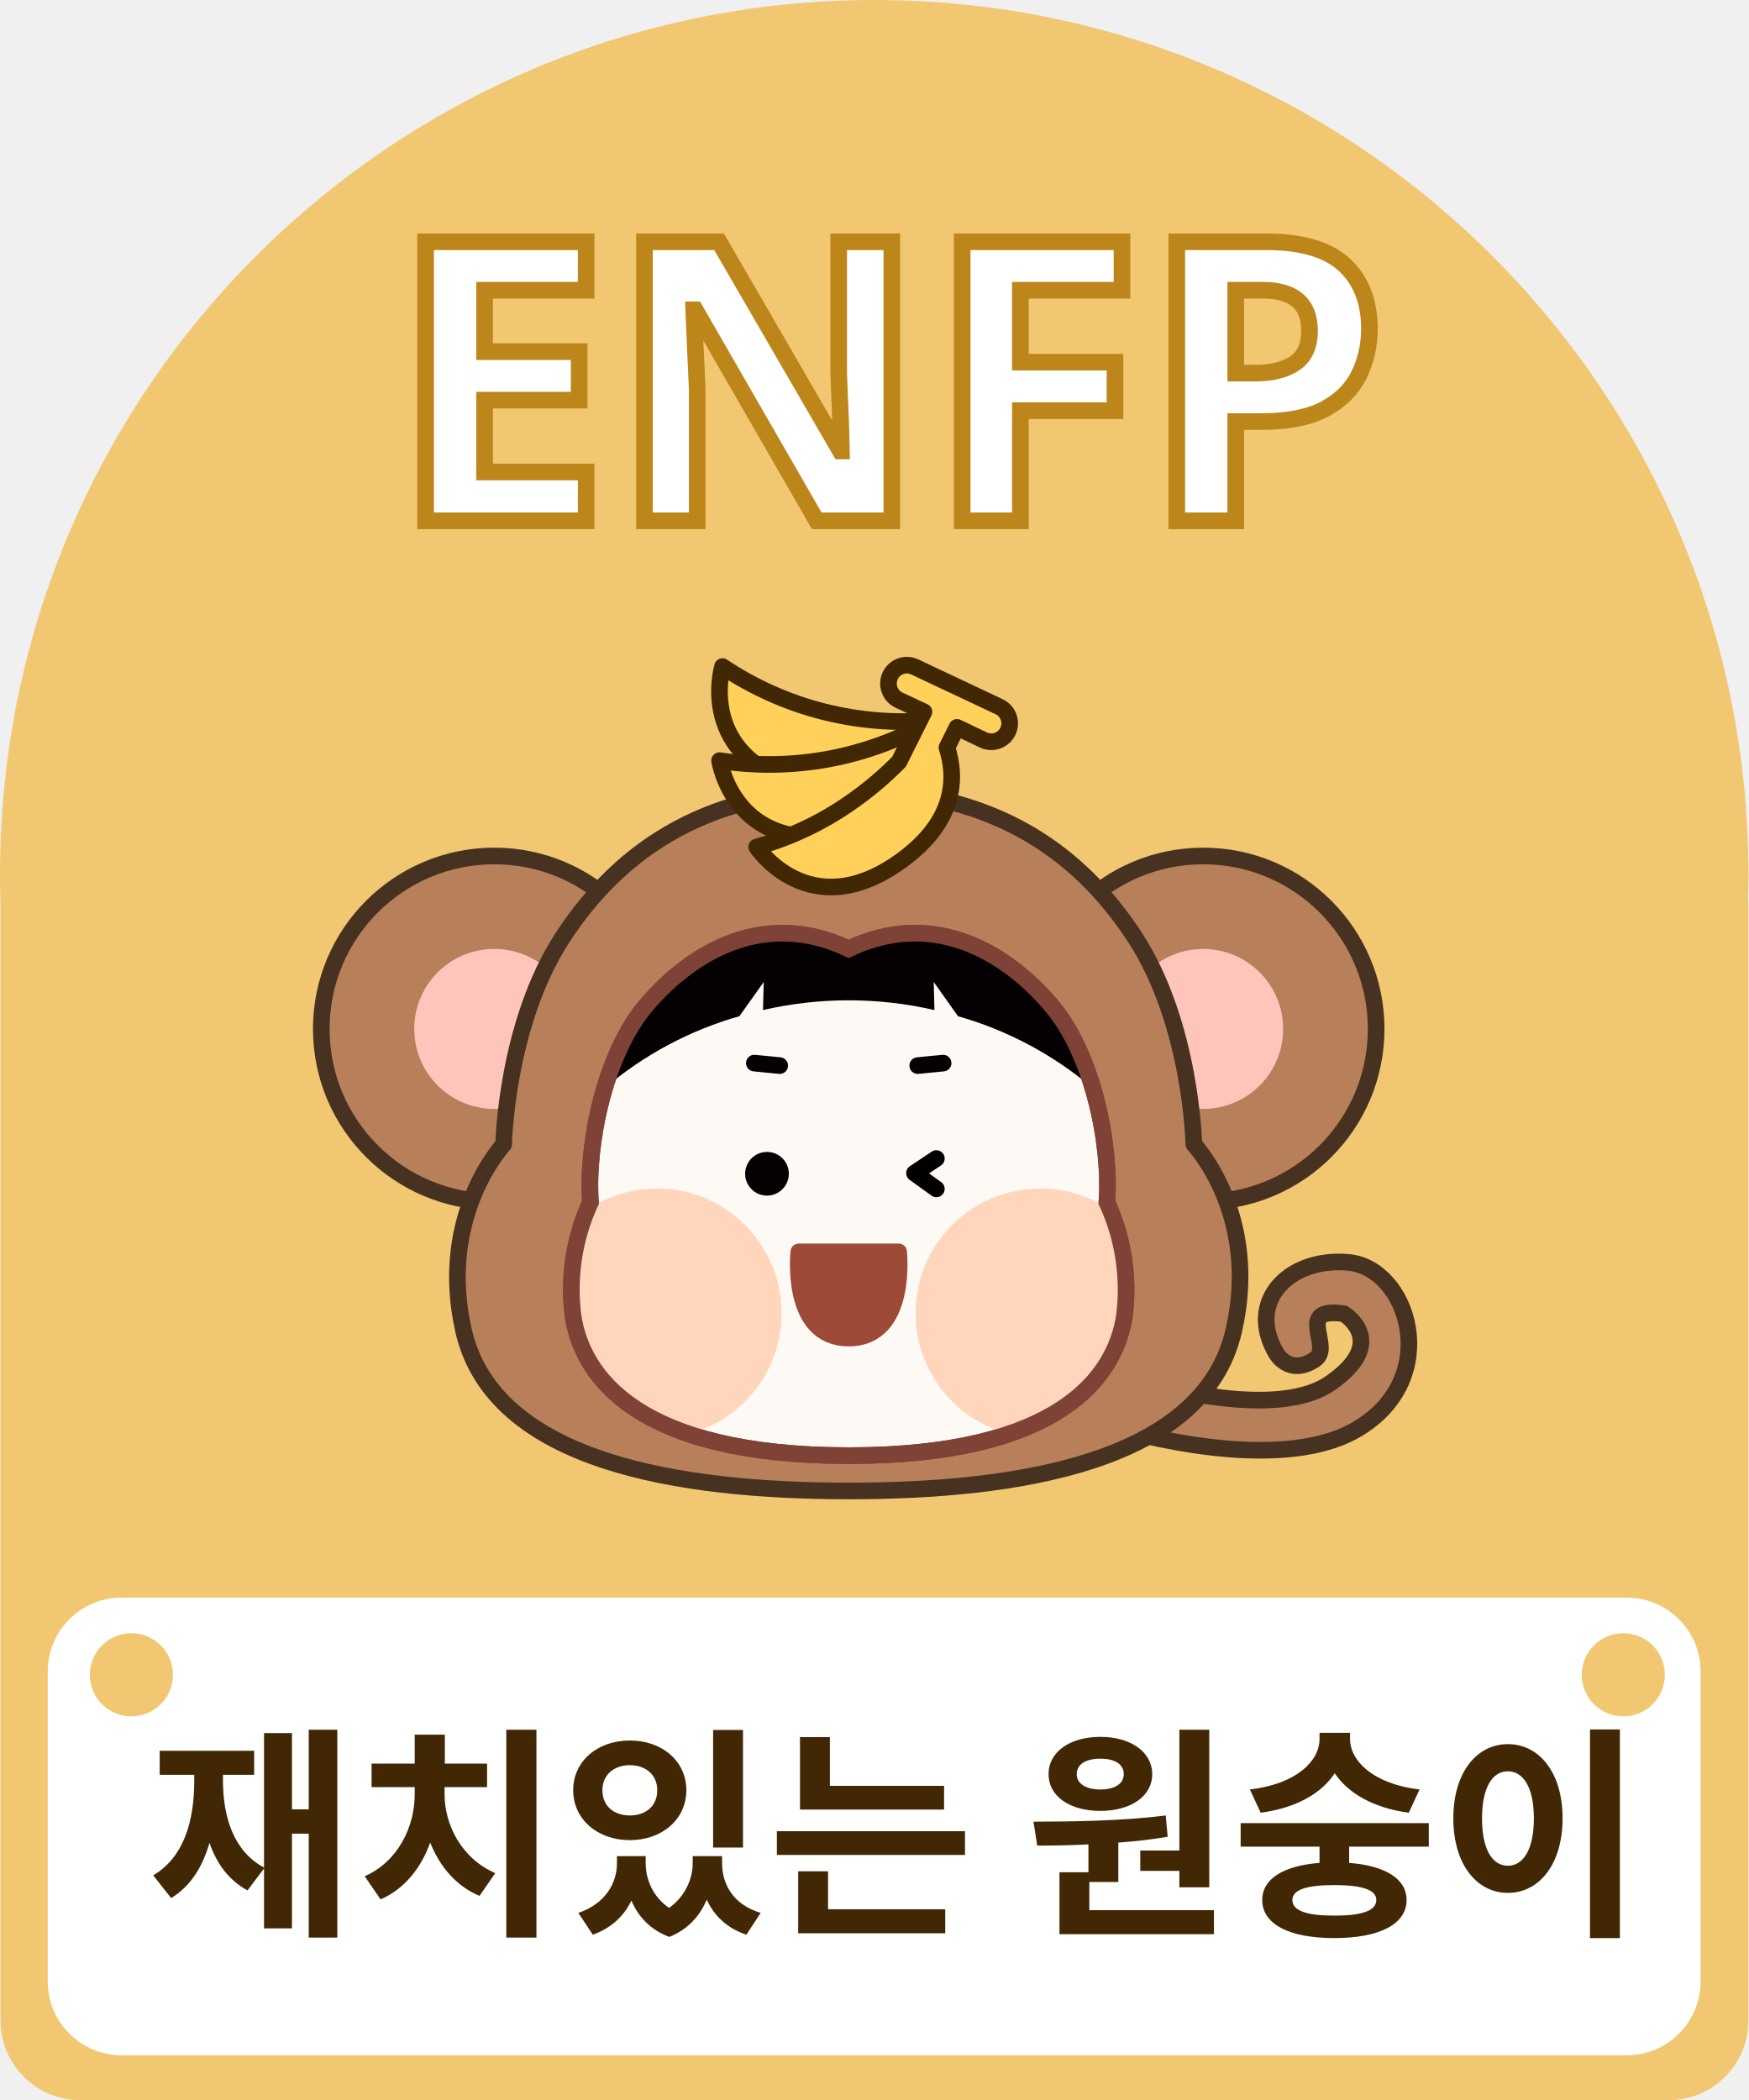
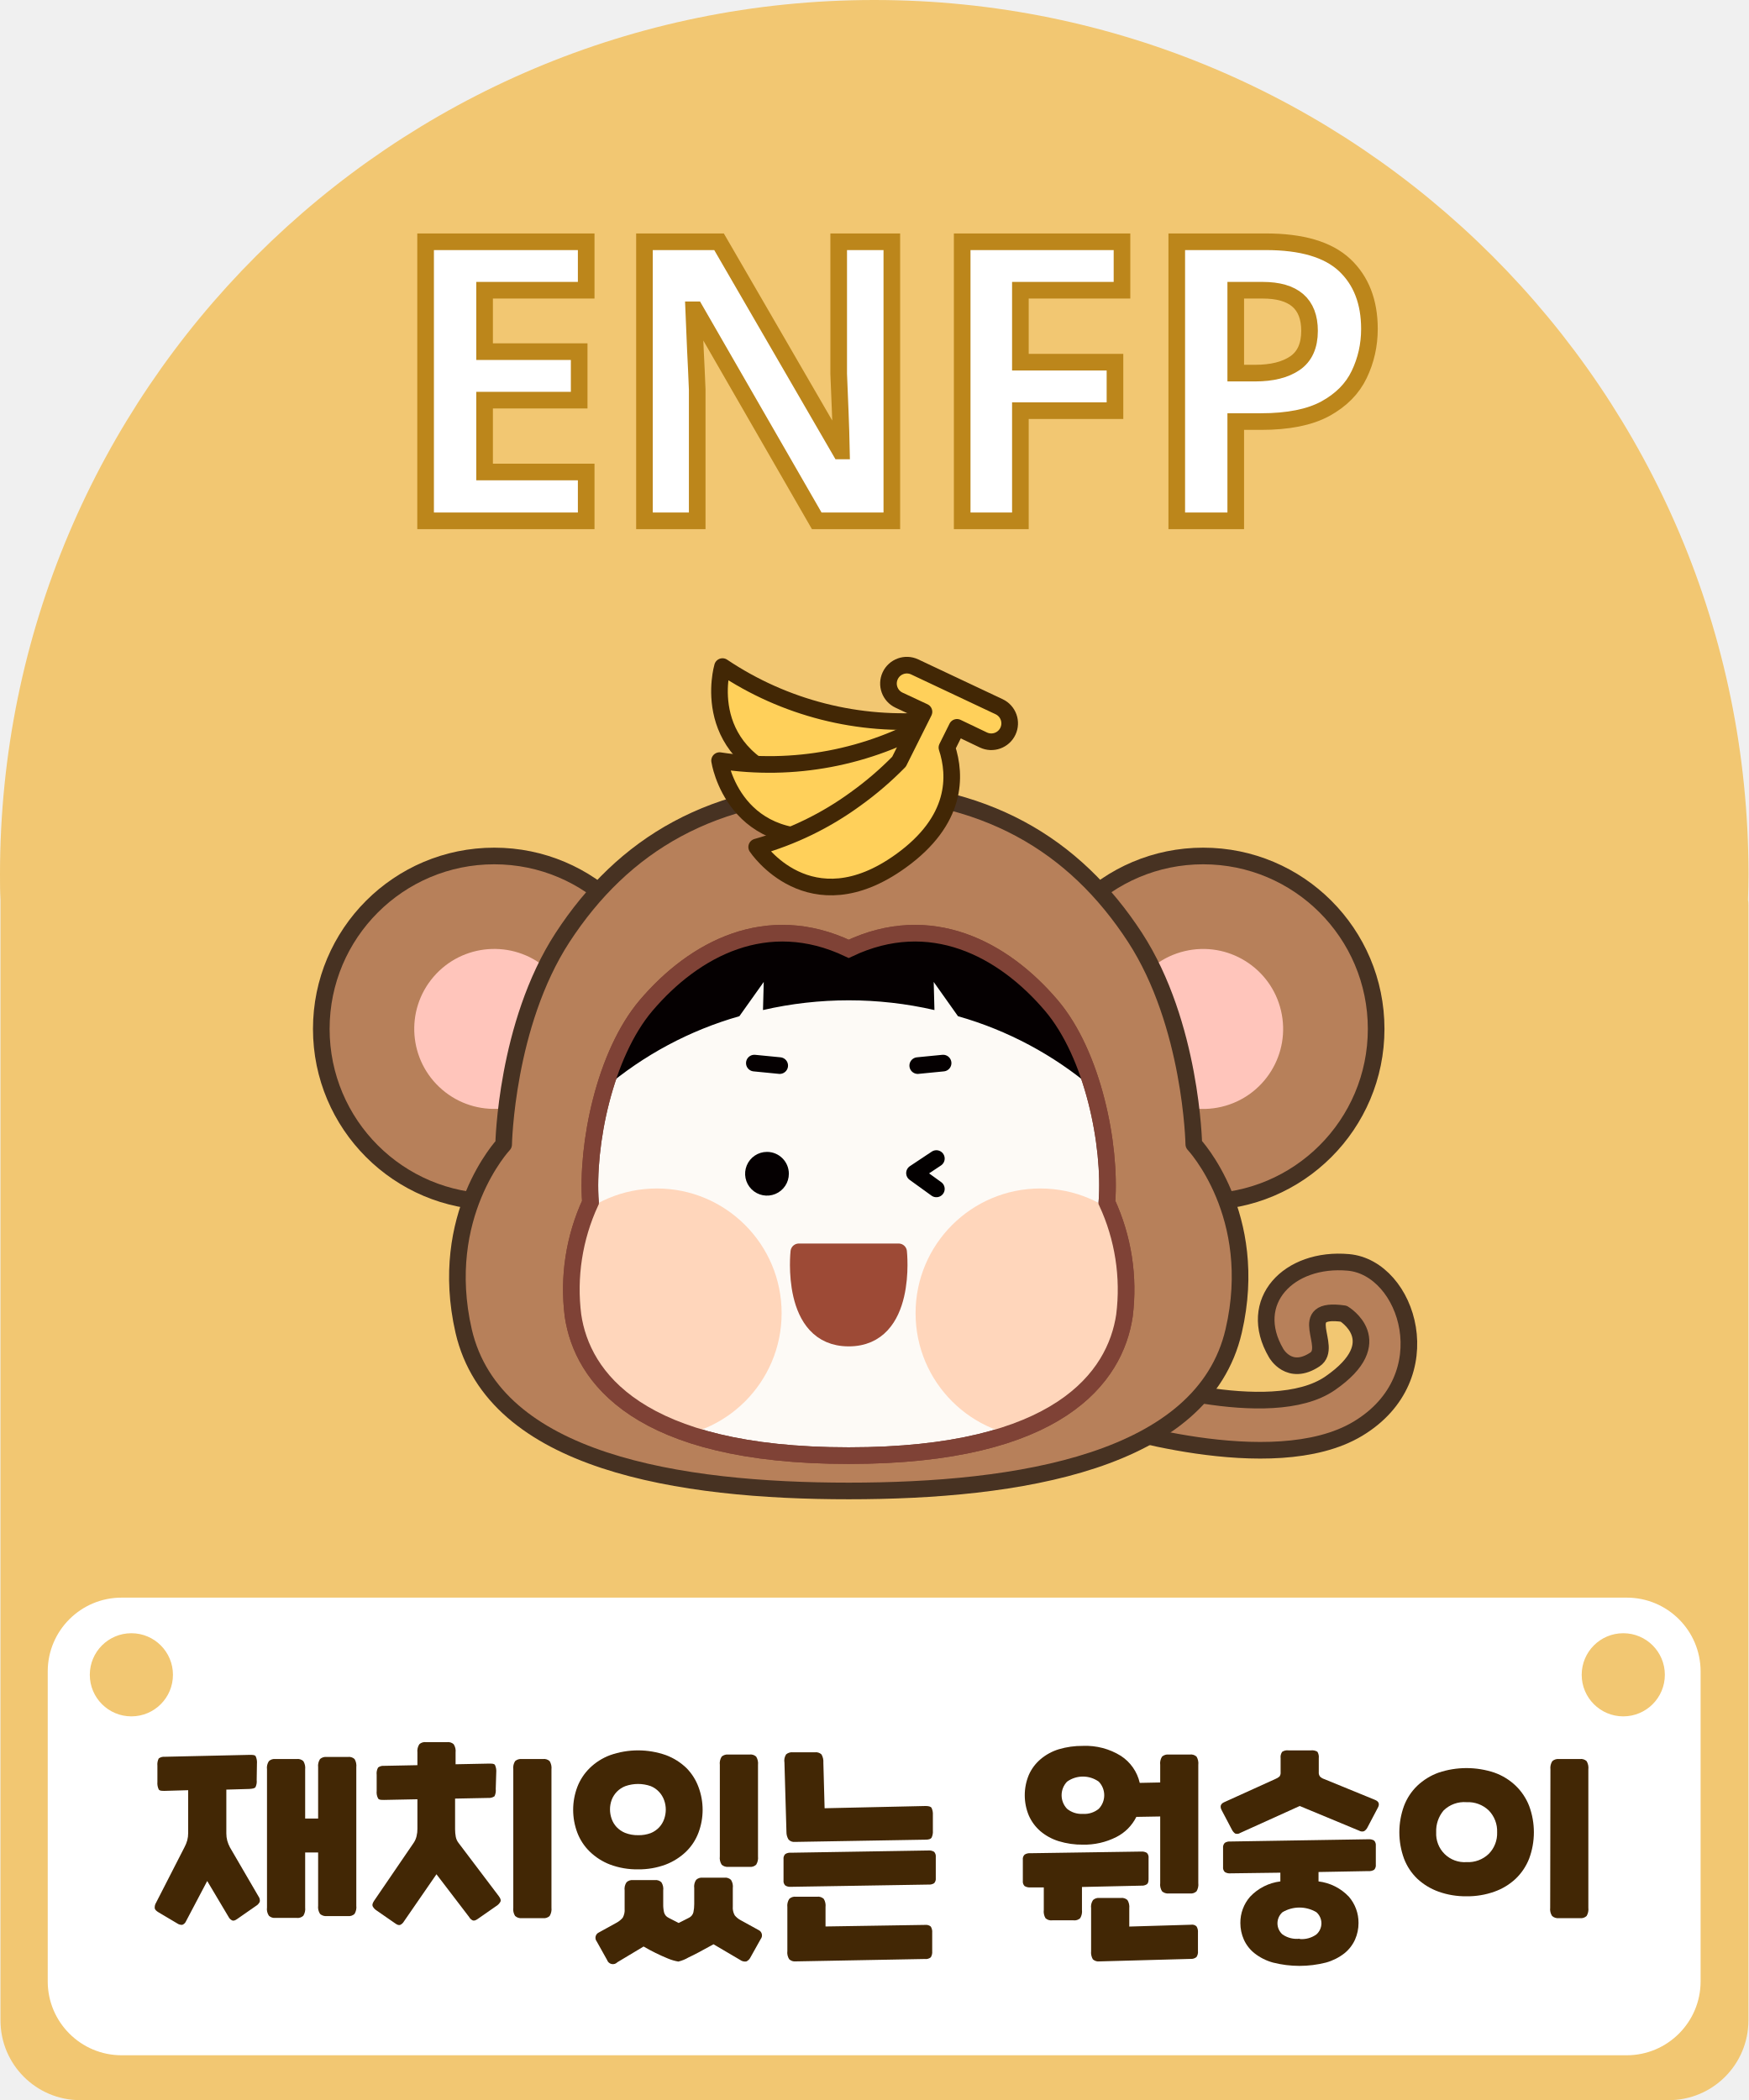
<svg xmlns="http://www.w3.org/2000/svg" viewBox="0 0 210.28 252.57">
  <defs>
-     <style>.cls-1,.cls-10,.cls-13,.cls-8{fill:none;}.cls-2{fill:#f2c772;}.cls-15,.cls-3{fill:#fff;}.cls-4{fill:#b7805a;stroke:#473222;}.cls-10,.cls-14,.cls-4,.cls-8,.cls-9{stroke-linecap:round;stroke-linejoin:round;}.cls-10,.cls-13,.cls-14,.cls-15,.cls-4,.cls-6,.cls-8,.cls-9{stroke-width:2px;}.cls-5{fill:#ffc5bb;}.cls-6{fill:#fdfaf6;}.cls-13,.cls-6{stroke:#7f4236;}.cls-13,.cls-15,.cls-6{stroke-miterlimit:10;}.cls-7{fill:#050001;}.cls-8{stroke:#030000;}.cls-9{fill:#9d4a36;stroke:#9d4a36;}.cls-10{stroke:#050001;}.cls-11{clip-path:url(#clip-path);}.cls-12{fill:#ffd6bb;}.cls-14{fill:#ffd05a;stroke:#422705;}.cls-15{font-size:47px;stroke:#bc861b;font-family:CookieRun-Black, CookieRun;font-weight:800;}.cls-16{font-size:27px;fill:#422705;font-family:CookieRun-Bold, CookieRun;font-weight:700;}</style>
+     <style>.cls-1,.cls-10,.cls-13,.cls-8{fill:none;}.cls-2{fill:#f2c772;}.cls-15,.cls-3{fill:#fff;}.cls-4{fill:#b7805a;stroke:#473222;}.cls-10,.cls-14,.cls-4,.cls-8,.cls-9{stroke-linecap:round;stroke-linejoin:round;}.cls-10,.cls-13,.cls-14,.cls-15,.cls-4,.cls-6,.cls-8,.cls-9{stroke-width:2px;}.cls-5{fill:#ffc5bb;}.cls-6{fill:#fdfaf6;}.cls-13,.cls-6{stroke:#7f4236;}.cls-13,.cls-15,.cls-6{stroke-miterlimit:10;}.cls-7{fill:#050001;}.cls-8{stroke:#030000;}.cls-9{fill:#9d4a36;stroke:#9d4a36;}.cls-10{stroke:#050001;}.cls-11{clip-path:url(#clip-path);}.cls-12{fill:#ffd6bb;}.cls-14{fill:#ffd05a;stroke:#422705;}.cls-15{font-size:47px;stroke:#bc861b;font-family:CookieRun-Black, CookieRun;font-weight:800;}.cls-16{fill:#422705;}</style>
    <clipPath id="clip-path">
      <path class="cls-1" d="M102.07,175.07c25.31,0,32.06-9.47,33.16-16.84a25,25,0,0,0-2.11-13.62c.51-6.93-1.67-17.79-6.68-23.68-5.79-6.81-14.44-10.14-24.37-10.14s-18.58,3.33-24.37,10.14c-5,5.89-7.19,16.75-6.69,23.68a25,25,0,0,0-2.1,13.62C70,165.6,76.76,175.07,102.07,175.07Z" />
    </clipPath>
  </defs>
  <g id="레이어_2" data-name="레이어 2">
    <g id="레이어_1-2" data-name="레이어 1">
      <path class="cls-2" d="M210.28,105.14A105.14,105.14,0,0,0,0,105.14c0,1,0,2.06.06,3.08,0,.26,0,.51,0,.77V243a9.59,9.59,0,0,0,9.59,9.59H200.68a9.59,9.59,0,0,0,9.59-9.59V109c0-.26,0-.52-.05-.77C210.25,107.19,210.28,106.17,210.28,105.14Z" />
      <path class="cls-3" d="M195.65,192.15h-181A8.88,8.88,0,0,0,5.74,201v37.3a8.89,8.89,0,0,0,8.89,8.89h181a8.89,8.89,0,0,0,8.89-8.89V201A8.88,8.88,0,0,0,195.65,192.15ZM15.8,206.43a5,5,0,1,1,5-5A5,5,0,0,1,15.8,206.43Zm179.42,0a5,5,0,1,1,5-5A5,5,0,0,1,195.22,206.43Z" />
      <path class="cls-4" d="M161.6,158c-6-.86-1.18,4-3.47,5.51-3.09,2.05-4.65-.76-4.65-.76-3.66-6.22,1.53-11.57,8.69-10.92s11.44,13.8,1.14,20-31.06-.65-31.06-.65l2.88-5.64s17.61,5.84,24.85.82S161.6,158,161.6,158Z" />
      <circle class="cls-4" cx="59.44" cy="123.75" r="20.8" />
      <circle class="cls-5" cx="59.44" cy="123.75" r="9.62" transform="translate(-73.21 88.37) rotate(-49.41)" />
      <circle class="cls-4" cx="144.7" cy="123.75" r="20.8" />
      <circle class="cls-5" cx="144.7" cy="123.75" r="9.62" transform="translate(-24.64 36.7) rotate(-13.33)" />
      <path class="cls-4" d="M102.07,179.32c20.32,0,42.65-3.46,46.3-19.26,3.23-13.94-4.8-22.44-4.8-22.44s-.27-14.42-7.08-24.89C129.22,101.58,118.4,95,102.07,95s-27.15,6.61-34.42,17.76c-6.81,10.47-7.08,24.89-7.08,24.89s-8,8.5-4.81,22.44C59.42,175.86,81.75,179.32,102.07,179.32Z" />
      <path class="cls-6" d="M102.07,175.07c25.31,0,32.06-9.47,33.16-16.84a25,25,0,0,0-2.11-13.62c.51-6.93-1.67-17.79-6.68-23.68-5.79-6.81-14.55-11.48-24.37-6.81-9.83-4.67-18.58,0-24.37,6.81-5,5.89-7.19,16.75-6.69,23.68a25,25,0,0,0-2.1,13.62C70,165.6,76.76,175.07,102.07,175.07Z" />
      <path class="cls-7" d="M94.87,141.16a2.63,2.63,0,1,1-2.63-2.62A2.63,2.63,0,0,1,94.87,141.16Z" />
      <polyline class="cls-8" points="112.61 139.34 109.98 141.09 112.61 142.99" />
      <path class="cls-9" d="M102.07,160.93c7.15,0,6-10.37,6-10.37h-12S94.92,160.93,102.07,160.93Z" />
      <line class="cls-10" x1="110.37" y1="128.16" x2="113.42" y2="127.86" />
      <line class="cls-10" x1="93.77" y1="128.16" x2="90.72" y2="127.86" />
      <g class="cls-11">
        <path class="cls-12" d="M94,157.94a15,15,0,1,1-15-15A15,15,0,0,1,94,157.94Z" />
        <path class="cls-12" d="M110.11,157.94a15,15,0,1,0,15-15A15,15,0,0,0,110.11,157.94Z" />
      </g>
      <path class="cls-7" d="M115.21,122.22a43.38,43.38,0,0,1,16.23,8.67,28.3,28.3,0,0,0-14.14-16.76c-4-2-13.85-.66-15.23-.66s-10.72-1.48-14.57.34a28.3,28.3,0,0,0-14.8,17.08,43.39,43.39,0,0,1,16.22-8.67l2.93-4.12-.09,3.38a46,46,0,0,1,20.62,0l-.09-3.38Z" />
      <path class="cls-13" d="M102.07,175.07c25.31,0,32.06-9.47,33.16-16.84a25,25,0,0,0-2.11-13.62c.51-6.93-1.67-17.79-6.68-23.68-5.79-6.81-14.55-11.48-24.37-6.81-9.83-4.67-18.58,0-24.37,6.81-5,5.89-7.19,16.75-6.69,23.68a25,25,0,0,0-2.1,13.62C70,165.6,76.76,175.07,102.07,175.07Z" />
      <path class="cls-14" d="M96.72,94.53c13.1,3.33,15.5-7.91,15.5-7.91a39,39,0,0,1-25.33-6.45S83.62,91.19,96.72,94.53Z" />
      <path class="cls-14" d="M101.51,100.34c13.28-2.52,10.71-13.72,10.71-13.72a39.08,39.08,0,0,1-25.68,4.86S88.23,102.85,101.51,100.34Z" />
      <path class="cls-14" d="M120.16,85,110,80.21a2.2,2.2,0,0,0-1.88,4l3,1.4-3,6a39.77,39.77,0,0,1-5.21,4.47A37.25,37.25,0,0,1,91,101.87s6.34,9.59,17.31,1.7c6.86-4.92,6.67-10.31,5.57-13.66l1.21-2.43L118.27,89a2.2,2.2,0,0,0,1.89-4Z" />
      <text class="cls-15" transform="translate(46.95 62.64)">ENFP</text>
-       <text class="cls-16" transform="translate(17.8 230.66)">재치있는 원숭이</text>
+       <path class="cls-16" d="M30.87,214.08a1.59,1.59,0,0,1-.15.88c-.1.12-.35.18-.75.2l-2.75.08v5.27a3.34,3.34,0,0,0,.11.87,4,4,0,0,0,.32.8l3.43,5.89a.84.84,0,0,1,.16.66,1.14,1.14,0,0,1-.46.5l-2.24,1.56c-.25.18-.45.25-.6.19a.91.91,0,0,1-.45-.43l-2.57-4.32-2.56,4.86a.76.76,0,0,1-.43.41.93.93,0,0,1-.62-.17L19.07,230c-.27-.16-.43-.32-.46-.48a1.07,1.07,0,0,1,.16-.68l3.43-6.7a4,4,0,0,0,.32-.8,3.34,3.34,0,0,0,.11-.87v-5.16l-2.81.08c-.38,0-.62,0-.73-.17a1.75,1.75,0,0,1-.16-.91v-1.94a1.57,1.57,0,0,1,.16-.88,1.06,1.06,0,0,1,.73-.2L30,211.06c.4,0,.65,0,.75.17a1.78,1.78,0,0,1,.15.91Zm1.24-1.27a1.43,1.43,0,0,1,.23-1,1,1,0,0,1,.79-.25h2.54a1,1,0,0,1,.81.25,1.57,1.57,0,0,1,.22,1v5.91l1.56,0v-6.16a1.49,1.49,0,0,1,.23-1,1.05,1.05,0,0,1,.8-.25h2.54a1,1,0,0,1,.81.25,1.58,1.58,0,0,1,.21,1v16.63a1.58,1.58,0,0,1-.21,1,1,1,0,0,1-.81.26H39.29a1.05,1.05,0,0,1-.8-.26,1.49,1.49,0,0,1-.23-1V222.8l-1.56,0v6.61a1.57,1.57,0,0,1-.22,1,1,1,0,0,1-.81.26H33.13a1,1,0,0,1-.79-.26,1.43,1.43,0,0,1-.23-1Z" />
+       <path class="cls-16" d="M59.62,215.16a1.59,1.59,0,0,1-.15.88,1.16,1.16,0,0,1-.74.2l-4,.08V220a5.11,5.11,0,0,0,.08.9,1.74,1.74,0,0,0,.35.77L60,228.07c.2.27.26.48.19.64a1.37,1.37,0,0,1-.49.52l-2.24,1.56c-.25.18-.45.24-.61.18a1,1,0,0,1-.44-.42l-3.92-5.13-3.91,5.67a1,1,0,0,1-.45.42q-.23.09-.6-.18l-2.25-1.56a1.29,1.29,0,0,1-.47-.52c-.06-.16,0-.37.18-.64l4.78-7a2.41,2.41,0,0,0,.33-.78,3.57,3.57,0,0,0,.1-.89v-3.54l-4,.08c-.38,0-.62,0-.73-.18a1.56,1.56,0,0,1-.17-.9v-1.94a1.46,1.46,0,0,1,.17-.88,1.06,1.06,0,0,1,.73-.2l4-.08v-1.52a1.51,1.51,0,0,1,.23-1,1,1,0,0,1,.8-.25h2.53a1,1,0,0,1,.8.25,1.51,1.51,0,0,1,.23,1v1.41l4-.08c.39,0,.64,0,.74.17a1.78,1.78,0,0,1,.15.91Zm2.11-2.35a1.5,1.5,0,0,1,.22-1,1.05,1.05,0,0,1,.8-.25h2.54a1,1,0,0,1,.81.25,1.57,1.57,0,0,1,.22,1v16.63a1.57,1.57,0,0,1-.22,1,1,1,0,0,1-.81.26H62.75a1.05,1.05,0,0,1-.8-.26,1.5,1.5,0,0,1-.22-1Z" />
+       <path class="cls-16" d="M76.74,224.83a9.24,9.24,0,0,1-3.38-.58,7.21,7.21,0,0,1-2.44-1.56,6.32,6.32,0,0,1-1.49-2.27,7.81,7.81,0,0,1,0-5.5,6.4,6.4,0,0,1,1.49-2.27,7,7,0,0,1,2.44-1.55,10.11,10.11,0,0,1,6.75,0,7.18,7.18,0,0,1,2.45,1.55A6.38,6.38,0,0,1,84,214.92a7.81,7.81,0,0,1,0,5.5,6.29,6.29,0,0,1-1.48,2.27,7.35,7.35,0,0,1-2.45,1.56A9.22,9.22,0,0,1,76.74,224.83Zm6.75,2.26a1.42,1.42,0,0,1,.23-1,1,1,0,0,1,.79-.26h2.6a1,1,0,0,1,.8.26,1.49,1.49,0,0,1,.22,1v2.19a1.88,1.88,0,0,0,.23,1.08,2.28,2.28,0,0,0,.69.57l2.16,1.19a.71.71,0,0,1,.27,1.1l-1.24,2.22a1,1,0,0,1-.49.47,1,1,0,0,1-.76-.2l-3.18-1.87c-1.3.72-2.28,1.25-3,1.58a4.38,4.38,0,0,1-1.23.5,5.66,5.66,0,0,1-1.24-.36,23.54,23.54,0,0,1-2.94-1.45L74.25,236a.74.74,0,0,1-1.24-.27l-1.24-2.22a.71.71,0,0,1,.27-1.1l2.16-1.19a2.56,2.56,0,0,0,.69-.57,1.88,1.88,0,0,0,.23-1.08v-2.19a1.42,1.42,0,0,1,.23-1,1,1,0,0,1,.79-.26h2.6a1,1,0,0,1,.8.26,1.49,1.49,0,0,1,.22,1V229a4.14,4.14,0,0,0,.1,1,1,1,0,0,0,.55.66l1.21.62,1.22-.62a1,1,0,0,0,.55-.66,4.72,4.72,0,0,0,.1-1Zm-6.75-6.37a4.07,4.07,0,0,0,1.52-.25,2.89,2.89,0,0,0,1-.68,2.8,2.8,0,0,0,.61-1,3.43,3.43,0,0,0,.2-1.15,3.32,3.32,0,0,0-.2-1.13,2.9,2.9,0,0,0-.61-1,2.79,2.79,0,0,0-1-.69,4.6,4.6,0,0,0-3.05,0,2.85,2.85,0,0,0-1.65,1.66,3.32,3.32,0,0,0-.2,1.13,3.43,3.43,0,0,0,.2,1.15,2.8,2.8,0,0,0,.61,1,3,3,0,0,0,1,.68A4.09,4.09,0,0,0,76.74,220.72Zm9.83-8.45a1.5,1.5,0,0,1,.22-1,1.05,1.05,0,0,1,.8-.25h2.54a1,1,0,0,1,.81.25,1.57,1.57,0,0,1,.22,1v11a1.57,1.57,0,0,1-.22,1,1,1,0,0,1-.81.26H87.59a1.05,1.05,0,0,1-.8-.26,1.5,1.5,0,0,1-.22-1Z" />
+       <path class="cls-16" d="M111.65,222.56a1.13,1.13,0,0,1,.69.16.79.79,0,0,1,.2.62v2.54a.78.78,0,0,1-.2.62,1.13,1.13,0,0,1-.69.16l-16.53.27a1.08,1.08,0,0,1-.68-.16.74.74,0,0,1-.21-.62v-2.54a.74.74,0,0,1,.21-.62,1.08,1.08,0,0,1,.68-.16Zm-12.48-5.08,12.13-.27c.37,0,.62.06.73.22a1.73,1.73,0,0,1,.16.86v1.89a1.64,1.64,0,0,1-.16.85c-.11.16-.36.23-.73.23l-15.69.27a.91.91,0,0,1-.78-.29,1.68,1.68,0,0,1-.25-.92L94.34,212a1.4,1.4,0,0,1,.2-1,1.1,1.1,0,0,1,.83-.25H98a1,1,0,0,1,.79.25,1.71,1.71,0,0,1,.23,1ZM95.72,235.9a1,1,0,0,1-.81-.26,1.5,1.5,0,0,1-.22-1v-5.26a1.49,1.49,0,0,1,.23-1,1,1,0,0,1,.8-.26h2.54a1,1,0,0,1,.81.26,1.58,1.58,0,0,1,.21,1v2.32l12-.19a.88.88,0,0,1,.66.2,1.22,1.22,0,0,1,.17.74v2.22a1.2,1.2,0,0,1-.17.74.94.94,0,0,1-.72.2Z" />
+       <path class="cls-16" d="M137.24,222.69a1.16,1.16,0,0,1,.69.16.77.77,0,0,1,.2.63V226c0,.31-.06.52-.2.62a1.09,1.09,0,0,1-.69.17l-7.12.16v2.75a1.58,1.58,0,0,1-.21,1,1,1,0,0,1-.82.26h-2.54a1,1,0,0,1-.82-.26,1.59,1.59,0,0,1-.2-1V227l-1.62,0a1.16,1.16,0,0,1-.69-.16.77.77,0,0,1-.21-.63v-2.53a.73.73,0,0,1,.21-.62,1.09,1.09,0,0,1,.69-.17Zm-7-.83a9.49,9.49,0,0,1-2.92-.42,6.3,6.3,0,0,1-2.2-1.2,5.36,5.36,0,0,1-1.39-1.88,6.35,6.35,0,0,1,0-4.89,5.24,5.24,0,0,1,1.39-1.87,6.16,6.16,0,0,1,2.2-1.21,9.81,9.81,0,0,1,2.92-.41,8,8,0,0,1,4.56,1.2,5.27,5.27,0,0,1,2.27,3.25l2.46-.05v-2.11a1.5,1.5,0,0,1,.22-1,1.05,1.05,0,0,1,.8-.25h2.54a1,1,0,0,1,.81.25,1.58,1.58,0,0,1,.21,1v14.2a1.58,1.58,0,0,1-.21,1,1,1,0,0,1-.81.26h-2.54a1.05,1.05,0,0,1-.8-.26,1.5,1.5,0,0,1-.22-1v-8l-2.87.05a5.4,5.4,0,0,1-2.4,2.42A8.53,8.53,0,0,1,130.2,221.86Zm0-3.7a2.74,2.74,0,0,0,1.9-.61,2.36,2.36,0,0,0,0-3.27,3.28,3.28,0,0,0-3.81,0,2.36,2.36,0,0,0,0,3.27A2.75,2.75,0,0,0,130.2,218.16Zm2,17.74a1,1,0,0,1-.81-.25,1.64,1.64,0,0,1-.21-1v-5.13a1.43,1.43,0,0,1,.23-1,1,1,0,0,1,.79-.25h2.54a1,1,0,0,1,.81.25,1.57,1.57,0,0,1,.22,1v2.19l7.42-.22a.77.77,0,0,1,.66.19,1.21,1.21,0,0,1,.18.76v2.21a1.09,1.09,0,0,1-.18.73,1,1,0,0,1-.71.22Z" />
+       <path class="cls-16" d="M156.31,217.21l-7.16,3.24a.66.66,0,0,1-.61.07,1.29,1.29,0,0,1-.39-.47l-1.21-2.3c-.26-.47-.16-.8.29-1l6.13-2.78a1.75,1.75,0,0,0,.52-.31.79.79,0,0,0,.13-.53v-1.67a1.09,1.09,0,0,1,.19-.77,1.14,1.14,0,0,1,.76-.17h2.7a1.23,1.23,0,0,1,.77.16,1.2,1.2,0,0,1,.17.78v1.67a.76.76,0,0,0,.15.54,1.26,1.26,0,0,0,.5.3l6.13,2.51c.47.2.57.53.29,1l-1.21,2.3a1.11,1.11,0,0,1-.41.46.71.71,0,0,1-.59-.06Zm8.26,4a1.13,1.13,0,0,1,.69.16.79.79,0,0,1,.2.62v2.27a.78.78,0,0,1-.2.62,1.13,1.13,0,0,1-.69.16l-6,.11v1.13a6,6,0,0,1,3.65,1.84,4.78,4.78,0,0,1,1.16,3.16,4.91,4.91,0,0,1-.42,2,4.5,4.5,0,0,1-1.28,1.65,6.36,6.36,0,0,1-2.21,1.11,12.92,12.92,0,0,1-6.38,0,6.28,6.28,0,0,1-2.21-1.11,4.43,4.43,0,0,1-1.29-1.65,4.91,4.91,0,0,1-.42-2,4.74,4.74,0,0,1,1.17-3.16,6,6,0,0,1,3.64-1.84v-1.05l-6,.08a1.08,1.08,0,0,1-.68-.16.74.74,0,0,1-.21-.62v-2.27a.76.76,0,0,1,.21-.62,1.08,1.08,0,0,1,.68-.16Zm-8.26,12a3,3,0,0,0,2-.55,1.78,1.78,0,0,0,0-2.68,4,4,0,0,0-4.07,0,1.78,1.78,0,0,0,0,2.68A3,3,0,0,0,156.31,233.17Z" />
+       <path class="cls-16" d="M176.37,228.07a9.64,9.64,0,0,1-3.37-.56,7.46,7.46,0,0,1-2.55-1.55,6.61,6.61,0,0,1-1.6-2.42,9.25,9.25,0,0,1,0-6.34,6.65,6.65,0,0,1,1.6-2.43A7.35,7.35,0,0,1,173,213.2a10.57,10.57,0,0,1,6.73,0,7.17,7.17,0,0,1,2.55,1.57,6.82,6.82,0,0,1,1.62,2.43,9.1,9.1,0,0,1,0,6.34,6.78,6.78,0,0,1-1.62,2.42,7.27,7.27,0,0,1-2.55,1.55A9.63,9.63,0,0,1,176.37,228.07Zm0-4.11a3.57,3.57,0,0,0,2.68-1,3.51,3.51,0,0,0,1-2.59,3.57,3.57,0,0,0-1-2.62,3.61,3.61,0,0,0-2.68-1,3.54,3.54,0,0,0-2.76,1,3.82,3.82,0,0,0-.89,2.62,3.42,3.42,0,0,0,3.65,3.59Zm10.09-11.15a1.49,1.49,0,0,1,.23-1,1.05,1.05,0,0,1,.8-.25H190a1,1,0,0,1,.81.25,1.58,1.58,0,0,1,.21,1v16.63a1.58,1.58,0,0,1-.21,1,1,1,0,0,1-.81.26h-2.54a1.05,1.05,0,0,1-.8-.26,1.49,1.49,0,0,1-.23-1Z" />
    </g>
  </g>
</svg>
